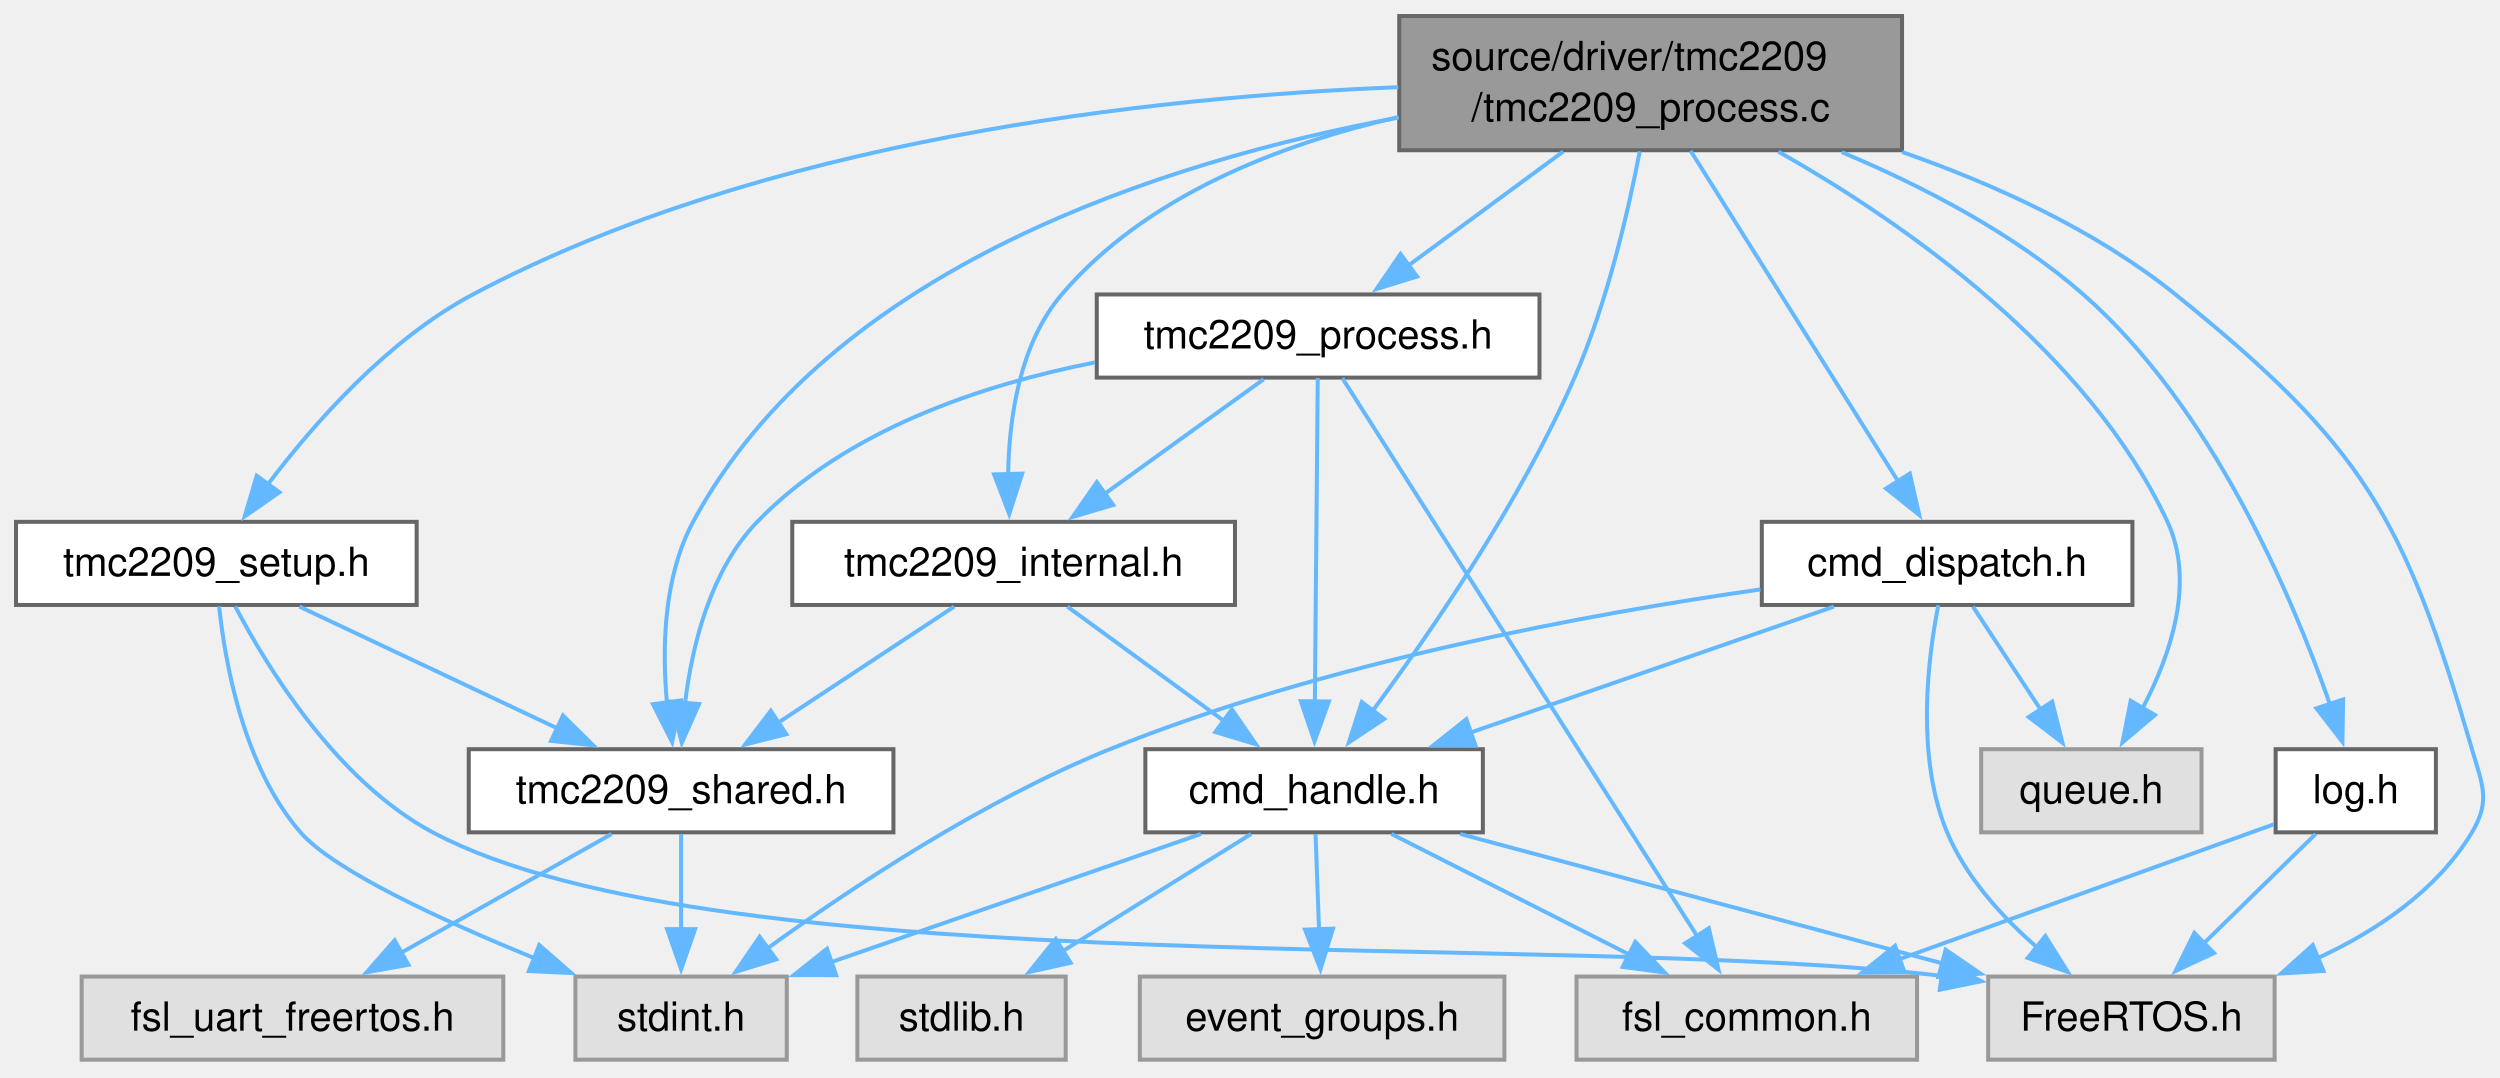
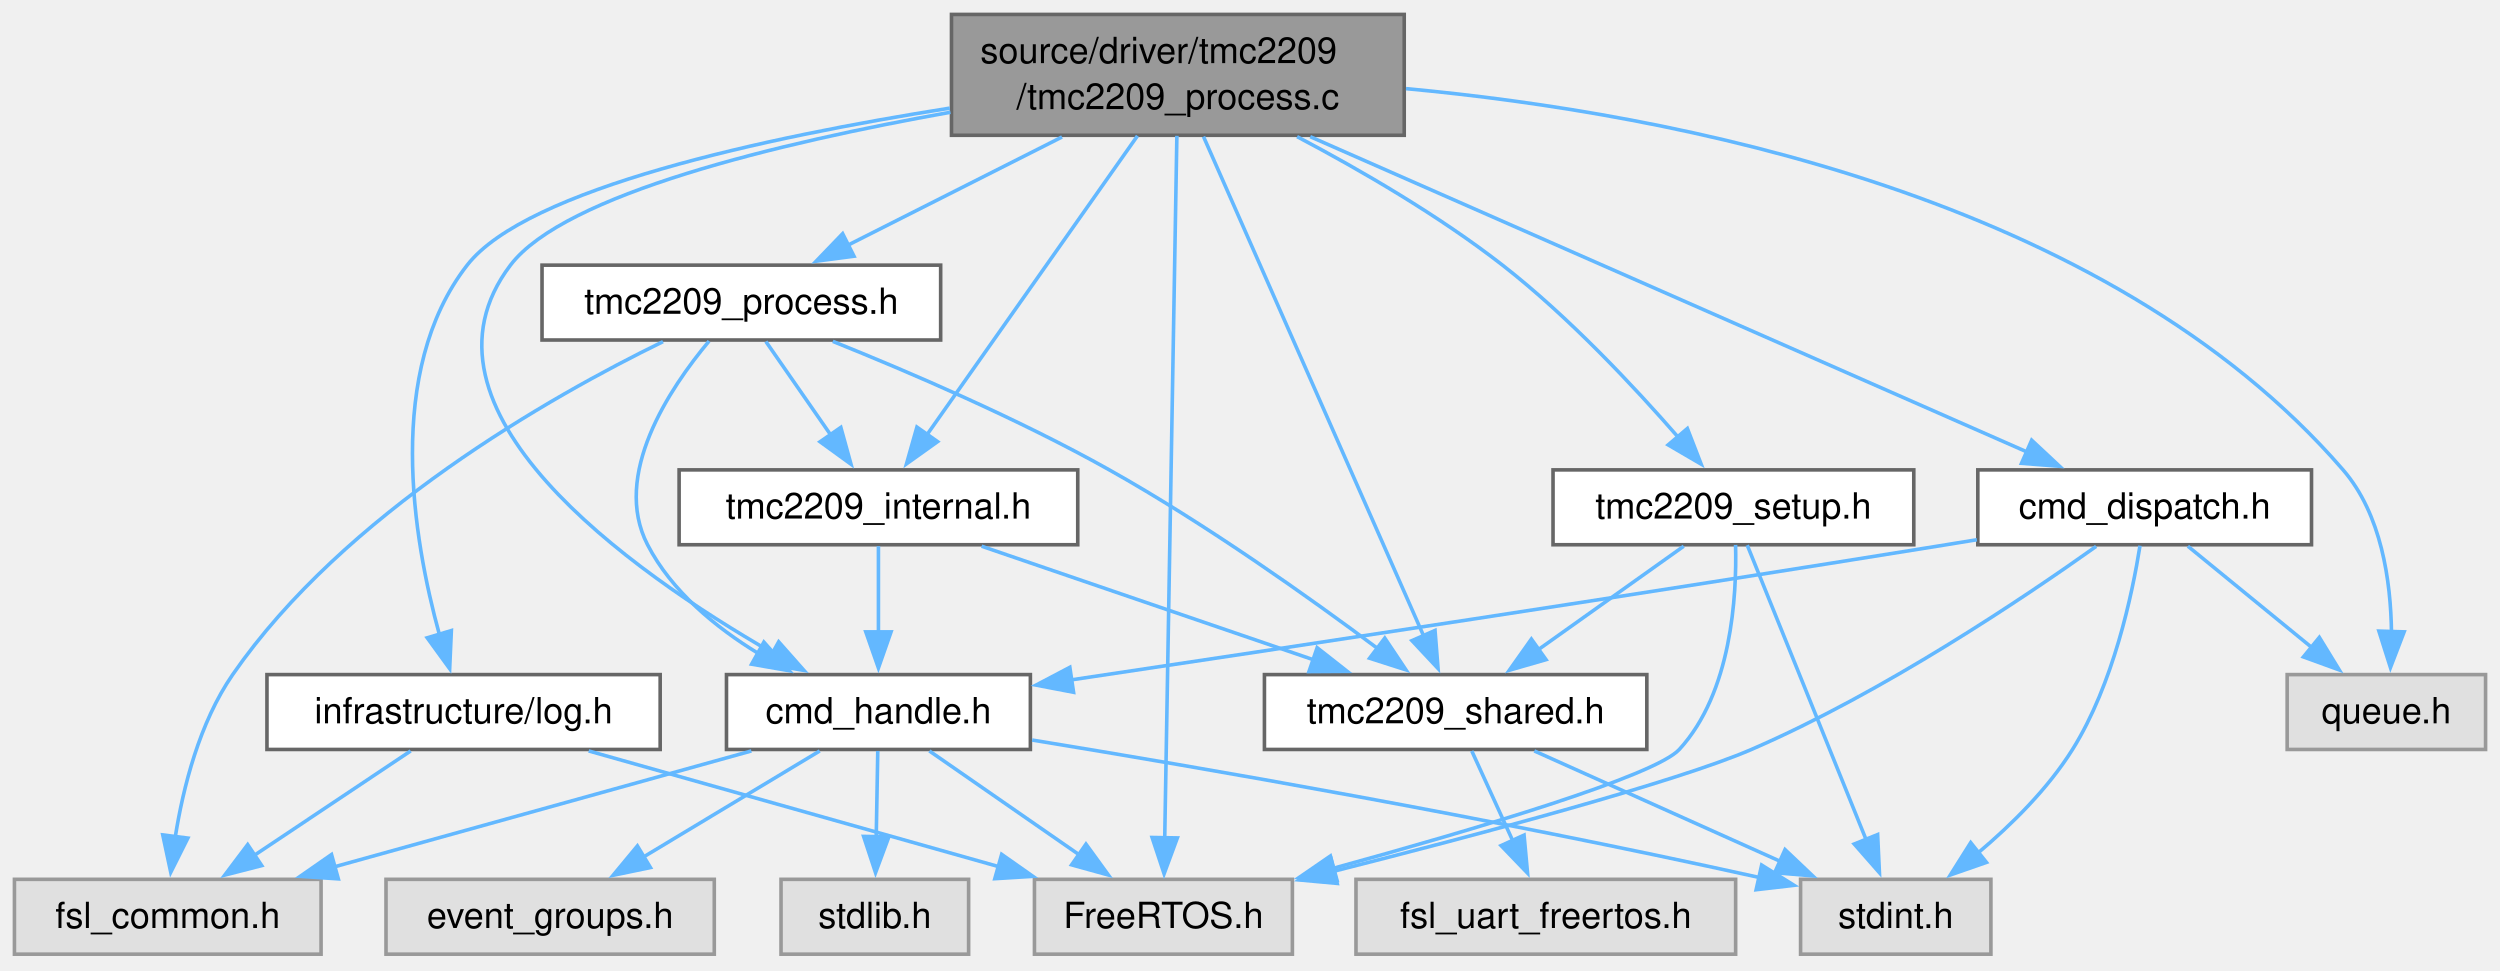
- <svg xmlns="http://www.w3.org/2000/svg" xmlns:xlink="http://www.w3.org/1999/xlink" width="624pt" height="269pt" viewBox="0.00 0.00 624.00 269.00">
+ <svg xmlns="http://www.w3.org/2000/svg" xmlns:xlink="http://www.w3.org/1999/xlink" width="693pt" height="269pt" viewBox="0.00 0.00 693.00 269.00">
  <g id="graph0" class="graph" transform="scale(1 1) rotate(0) translate(4 264.5)">
    <g id="Node000001" class="node">
      <g id="a_Node000001">
        <a xlink:title=" ">
-           <polygon fill="#999999" stroke="#666666" points="470.75,-260.5 345.25,-260.5 345.25,-227 470.75,-227 470.75,-260.5" />
-           <text xml:space="preserve" text-anchor="start" x="353.25" y="-247" font-family="Helvetica,sans-Serif" font-size="10.00">source/driver/tmc2209</text>
-           <text xml:space="preserve" text-anchor="middle" x="408" y="-234.25" font-family="Helvetica,sans-Serif" font-size="10.00">/tmc2209_process.c</text>
+           <polygon fill="#999999" stroke="#666666" points="385.25,-260.5 259.75,-260.5 259.75,-227 385.25,-227 385.25,-260.5" />
+           <text xml:space="preserve" text-anchor="start" x="267.75" y="-247" font-family="Helvetica,sans-Serif" font-size="10.00">source/driver/tmc2209</text>
+           <text xml:space="preserve" text-anchor="middle" x="322.5" y="-234.25" font-family="Helvetica,sans-Serif" font-size="10.00">/tmc2209_process.c</text>
        </a>
      </g>
    </g>
    <g id="Node000002" class="node">
      <g id="a_Node000002">
-         <a xlink:href="tmc2209__process_8h.html" target="_top" xlink:title=" ">
-           <polygon fill="white" stroke="#666666" points="380.25,-191 269.75,-191 269.75,-170.25 380.25,-170.25 380.25,-191" />
-           <text xml:space="preserve" text-anchor="middle" x="325" y="-177.5" font-family="Helvetica,sans-Serif" font-size="10.00">tmc2209_process.h</text>
+         <a xlink:href="log_8h.html" target="_top" xlink:title=" ">
+           <polygon fill="white" stroke="#666666" points="179,-77.5 70,-77.5 70,-56.75 179,-56.75 179,-77.5" />
+           <text xml:space="preserve" text-anchor="middle" x="124.5" y="-64" font-family="Helvetica,sans-Serif" font-size="10.00">infrastructure/log.h</text>
        </a>
      </g>
    </g>
    <g id="edge1_Node000001_Node000002" class="edge">
      <g id="a_edge1_Node000001_Node000002">
        <a xlink:title=" ">
-           <path fill="none" stroke="#63b8ff" d="M386.19,-226.69C374.22,-217.87 359.39,-206.95 347.33,-198.07" />
-           <polygon fill="#63b8ff" stroke="#63b8ff" points="349.71,-195.48 339.58,-192.36 345.56,-201.11 349.71,-195.48" />
+           <path fill="none" stroke="#63b8ff" d="M259.29,-234.53C208.14,-226.43 141.97,-212.18 125.5,-191 102.66,-161.63 110.47,-115.26 117.78,-88.68" />
+           <polygon fill="#63b8ff" stroke="#63b8ff" points="121.12,-89.71 120.65,-79.13 114.42,-87.7 121.12,-89.71" />
        </a>
      </g>
    </g>
    <g id="Node000003" class="node">
      <g id="a_Node000003">
-         <a xlink:href="tmc2209__shared_8h.html" target="_top" xlink:title=" ">
-           <polygon fill="white" stroke="#666666" points="219,-77.5 113,-77.5 113,-56.75 219,-56.75 219,-77.5" />
-           <text xml:space="preserve" text-anchor="middle" x="166" y="-64" font-family="Helvetica,sans-Serif" font-size="10.00">tmc2209_shared.h</text>
-         </a>
-       </g>
-     </g>
-     <g id="edge15_Node000001_Node000003" class="edge">
-       <g id="a_edge15_Node000001_Node000003">
-         <a xlink:title=" ">
-           <path fill="none" stroke="#63b8ff" d="M345.02,-235.15C286.42,-224.21 203.17,-197.76 169,-134.25 161.58,-120.46 161.21,-102.61 162.49,-88.93" />
-           <polygon fill="#63b8ff" stroke="#63b8ff" points="165.92,-89.66 163.77,-79.28 158.98,-88.74 165.92,-89.66" />
+         <a xlink:title=" ">
+           <polygon fill="#e0e0e0" stroke="#999999" points="354.25,-20.75 282.75,-20.75 282.75,0 354.25,0 354.25,-20.75" />
+           <text xml:space="preserve" text-anchor="middle" x="318.5" y="-7.25" font-family="Helvetica,sans-Serif" font-size="10.00">FreeRTOS.h</text>
+         </a>
+       </g>
+     </g>
+     <g id="edge24_Node000001_Node000003" class="edge">
+       <g id="a_edge24_Node000001_Node000003">
+         <a xlink:title=" ">
+           <path fill="none" stroke="#63b8ff" d="M322.23,-226.85C321.52,-186.06 319.65,-77.74 318.86,-32.1" />
+           <polygon fill="#63b8ff" stroke="#63b8ff" points="322.36,-32.23 318.69,-22.29 315.36,-32.35 322.36,-32.23" />
+         </a>
+       </g>
+     </g>
+     <g id="Node000005" class="node">
+       <g id="a_Node000005">
+         <a xlink:href="tmc2209__process_8h.html" target="_top" xlink:title=" ">
+           <polygon fill="white" stroke="#666666" points="256.75,-191 146.25,-191 146.25,-170.25 256.75,-170.25 256.75,-191" />
+           <text xml:space="preserve" text-anchor="middle" x="201.5" y="-177.5" font-family="Helvetica,sans-Serif" font-size="10.00">tmc2209_process.h</text>
+         </a>
+       </g>
+     </g>
+     <g id="edge4_Node000001_Node000005" class="edge">
+       <g id="a_edge4_Node000001_Node000005">
+         <a xlink:title=" ">
+           <path fill="none" stroke="#63b8ff" d="M290.39,-226.53C271.98,-217.23 249.04,-205.64 231.07,-196.56" />
+           <polygon fill="#63b8ff" stroke="#63b8ff" points="232.73,-193.48 222.23,-192.1 229.58,-199.73 232.73,-193.48" />
        </a>
      </g>
    </g>
    <g id="Node000006" class="node">
      <g id="a_Node000006">
+         <a xlink:href="tmc2209__shared_8h.html" target="_top" xlink:title=" ">
+           <polygon fill="white" stroke="#666666" points="452.5,-77.5 346.5,-77.5 346.5,-56.75 452.5,-56.75 452.5,-77.5" />
+           <text xml:space="preserve" text-anchor="middle" x="399.5" y="-64" font-family="Helvetica,sans-Serif" font-size="10.00">tmc2209_shared.h</text>
+         </a>
+       </g>
+     </g>
+     <g id="edge18_Node000001_Node000006" class="edge">
+       <g id="a_edge18_Node000001_Node000006">
+         <a xlink:title=" ">
+           <path fill="none" stroke="#63b8ff" d="M329.61,-226.63C343.72,-194.62 375.26,-123.1 390.67,-88.14" />
+           <polygon fill="#63b8ff" stroke="#63b8ff" points="393.79,-89.74 394.63,-79.18 387.39,-86.92 393.79,-89.74" />
+         </a>
+       </g>
+     </g>
+     <g id="Node000009" class="node">
+       <g id="a_Node000009">
        <a xlink:href="cmd__handle_8h.html" target="_top" xlink:title=" ">
-           <polygon fill="white" stroke="#666666" points="366.12,-77.5 281.88,-77.5 281.88,-56.75 366.12,-56.75 366.12,-77.5" />
-           <text xml:space="preserve" text-anchor="middle" x="324" y="-64" font-family="Helvetica,sans-Serif" font-size="10.00">cmd_handle.h</text>
-         </a>
-       </g>
-     </g>
-     <g id="edge23_Node000001_Node000006" class="edge">
-       <g id="a_edge23_Node000001_Node000006">
-         <a xlink:title=" ">
-           <path fill="none" stroke="#63b8ff" d="M405.28,-226.72C402.4,-211.71 397.12,-188.85 389,-170.25 375.47,-139.25 353.26,-106.86 338.63,-87.09" />
-           <polygon fill="#63b8ff" stroke="#63b8ff" points="341.49,-85.06 332.67,-79.18 335.9,-89.27 341.49,-85.06" />
-         </a>
-       </g>
-     </g>
-     <g id="Node000007" class="node">
-       <g id="a_Node000007">
-         <a xlink:title=" ">
-           <polygon fill="#e0e0e0" stroke="#999999" points="563.75,-20.75 492.25,-20.75 492.25,0 563.75,0 563.75,-20.75" />
-           <text xml:space="preserve" text-anchor="middle" x="528" y="-7.25" font-family="Helvetica,sans-Serif" font-size="10.00">FreeRTOS.h</text>
-         </a>
-       </g>
-     </g>
-     <g id="edge21_Node000001_Node000007" class="edge">
-       <g id="a_edge21_Node000001_Node000007">
-         <a xlink:title=" ">
-           <path fill="none" stroke="#63b8ff" d="M470.77,-226.56C493.87,-218.49 519.2,-206.96 539,-191 585.88,-153.21 596.2,-135.33 613,-77.5 615.57,-68.64 617.74,-64.66 613,-56.75 604.33,-42.3 589.32,-32.19 574.3,-25.25" />
-           <polygon fill="#63b8ff" stroke="#63b8ff" points="575.95,-22.15 565.38,-21.52 573.26,-28.61 575.95,-22.15" />
-         </a>
-       </g>
-     </g>
-     <g id="Node000011" class="node">
-       <g id="a_Node000011">
-         <a xlink:href="tmc2209__internal_8h.html" target="_top" xlink:title=" ">
-           <polygon fill="white" stroke="#666666" points="304.25,-134.25 193.75,-134.25 193.75,-113.5 304.25,-113.5 304.25,-134.25" />
-           <text xml:space="preserve" text-anchor="middle" x="249" y="-120.75" font-family="Helvetica,sans-Serif" font-size="10.00">tmc2209_internal.h</text>
-         </a>
-       </g>
-     </g>
-     <g id="edge16_Node000001_Node000011" class="edge">
-       <g id="a_edge16_Node000001_Node000011">
-         <a xlink:title=" ">
-           <path fill="none" stroke="#63b8ff" d="M345.08,-235.29C315.4,-228.52 281.97,-215.61 261,-191 250.46,-178.64 247.84,-160.17 247.63,-145.88" />
-           <polygon fill="#63b8ff" stroke="#63b8ff" points="251.13,-146.28 247.9,-136.19 244.13,-146.09 251.13,-146.28" />
+           <polygon fill="white" stroke="#666666" points="281.62,-77.5 197.38,-77.5 197.38,-56.75 281.62,-56.75 281.62,-77.5" />
+           <text xml:space="preserve" text-anchor="middle" x="239.5" y="-64" font-family="Helvetica,sans-Serif" font-size="10.00">cmd_handle.h</text>
+         </a>
+       </g>
+     </g>
+     <g id="edge26_Node000001_Node000009" class="edge">
+       <g id="a_edge26_Node000001_Node000009">
+         <a xlink:title=" ">
+           <path fill="none" stroke="#63b8ff" d="M259.47,-233.39C211.92,-224.89 152.42,-210.66 137.5,-191 107.27,-151.16 170.28,-106.46 210.15,-83.53" />
+           <polygon fill="#63b8ff" stroke="#63b8ff" points="211.85,-86.59 218.87,-78.66 208.44,-80.47 211.85,-86.59" />
        </a>
      </g>
    </g>
    <g id="Node000012" class="node">
      <g id="a_Node000012">
-         <a xlink:href="tmc2209__setup_8h.html" target="_top" xlink:title=" ">
-           <polygon fill="white" stroke="#666666" points="100,-134.25 0,-134.25 0,-113.5 100,-113.5 100,-134.25" />
-           <text xml:space="preserve" text-anchor="middle" x="50" y="-120.75" font-family="Helvetica,sans-Serif" font-size="10.00">tmc2209_setup.h</text>
-         </a>
-       </g>
-     </g>
-     <g id="edge17_Node000001_Node000012" class="edge">
-       <g id="a_edge17_Node000001_Node000012">
-         <a xlink:title=" ">
-           <path fill="none" stroke="#63b8ff" d="M345,-242.74C282.87,-240.27 186.9,-229.7 114,-191 92.7,-179.69 74.27,-158.73 62.73,-143.43" />
-           <polygon fill="#63b8ff" stroke="#63b8ff" points="65.75,-141.64 57.06,-135.58 60.08,-145.74 65.75,-141.64" />
+         <a xlink:href="tmc2209__internal_8h.html" target="_top" xlink:title=" ">
+           <polygon fill="white" stroke="#666666" points="294.75,-134.25 184.25,-134.25 184.25,-113.5 294.75,-113.5 294.75,-134.25" />
+           <text xml:space="preserve" text-anchor="middle" x="239.5" y="-120.75" font-family="Helvetica,sans-Serif" font-size="10.00">tmc2209_internal.h</text>
+         </a>
+       </g>
+     </g>
+     <g id="edge19_Node000001_Node000012" class="edge">
+       <g id="a_edge19_Node000001_Node000012">
+         <a xlink:title=" ">
+           <path fill="none" stroke="#63b8ff" d="M311.31,-226.85C296.19,-205.38 269.27,-167.15 253.03,-144.1" />
+           <polygon fill="#63b8ff" stroke="#63b8ff" points="255.9,-142.08 247.28,-135.92 250.17,-146.11 255.9,-142.08" />
        </a>
      </g>
    </g>
    <g id="Node000013" class="node">
      <g id="a_Node000013">
-         <a xlink:title=" ">
-           <polygon fill="#e0e0e0" stroke="#999999" points="545.5,-77.5 490.5,-77.5 490.5,-56.75 545.5,-56.75 545.5,-77.5" />
-           <text xml:space="preserve" text-anchor="middle" x="518" y="-64" font-family="Helvetica,sans-Serif" font-size="10.00">queue.h</text>
-         </a>
-       </g>
-     </g>
-     <g id="edge22_Node000001_Node000013" class="edge">
-       <g id="a_edge22_Node000001_Node000013">
-         <a xlink:title=" ">
-           <path fill="none" stroke="#63b8ff" d="M439.89,-226.66C471.22,-208.87 517.11,-176.96 537,-134.25 544,-119.21 537.82,-101.03 530.69,-87.54" />
-           <polygon fill="#63b8ff" stroke="#63b8ff" points="533.86,-86.03 525.77,-79.18 527.83,-89.58 533.86,-86.03" />
+         <a xlink:href="tmc2209__setup_8h.html" target="_top" xlink:title=" ">
+           <polygon fill="white" stroke="#666666" points="526.5,-134.25 426.5,-134.25 426.5,-113.5 526.5,-113.5 526.5,-134.25" />
+           <text xml:space="preserve" text-anchor="middle" x="476.5" y="-120.75" font-family="Helvetica,sans-Serif" font-size="10.00">tmc2209_setup.h</text>
+         </a>
+       </g>
+     </g>
+     <g id="edge20_Node000001_Node000013" class="edge">
+       <g id="a_edge20_Node000001_Node000013">
+         <a xlink:title=" ">
+           <path fill="none" stroke="#63b8ff" d="M355.55,-226.62C373.2,-217.31 394.87,-204.73 412.5,-191 430.9,-176.66 449.13,-157.17 461.4,-143.07" />
+           <polygon fill="#63b8ff" stroke="#63b8ff" points="463.74,-145.72 467.56,-135.84 458.41,-141.18 463.74,-145.72" />
        </a>
      </g>
    </g>
    <g id="Node000014" class="node">
      <g id="a_Node000014">
-         <a xlink:href="log_8h.html" target="_top" xlink:title=" ">
-           <polygon fill="white" stroke="#666666" points="604,-77.5 564,-77.5 564,-56.75 604,-56.75 604,-77.5" />
-           <text xml:space="preserve" text-anchor="middle" x="584" y="-64" font-family="Helvetica,sans-Serif" font-size="10.00">log.h</text>
-         </a>
-       </g>
-     </g>
-     <g id="edge24_Node000001_Node000014" class="edge">
-       <g id="a_edge24_Node000001_Node000014">
-         <a xlink:title=" ">
-           <path fill="none" stroke="#63b8ff" d="M455.72,-226.51C475.84,-218.07 498.57,-206.28 516,-191 548.11,-162.84 568.12,-115.69 577.55,-88.72" />
-           <polygon fill="#63b8ff" stroke="#63b8ff" points="580.84,-89.92 580.67,-79.32 574.19,-87.71 580.84,-89.92" />
+         <a xlink:title=" ">
+           <polygon fill="#e0e0e0" stroke="#999999" points="685,-77.5 630,-77.5 630,-56.75 685,-56.75 685,-77.5" />
+           <text xml:space="preserve" text-anchor="middle" x="657.5" y="-64" font-family="Helvetica,sans-Serif" font-size="10.00">queue.h</text>
+         </a>
+       </g>
+     </g>
+     <g id="edge25_Node000001_Node000014" class="edge">
+       <g id="a_edge25_Node000001_Node000014">
+         <a xlink:title=" ">
+           <path fill="none" stroke="#63b8ff" d="M385.74,-239.93C459.57,-233.06 579.9,-210.09 645.5,-134.25 656.13,-121.96 658.74,-103.49 658.92,-89.18" />
+           <polygon fill="#63b8ff" stroke="#63b8ff" points="662.43,-89.35 658.63,-79.46 655.43,-89.56 662.43,-89.35" />
        </a>
      </g>
    </g>
    <g id="Node000015" class="node">
      <g id="a_Node000015">
        <a xlink:href="cmd__dispatch_8h.html" target="_top" xlink:title=" ">
-           <polygon fill="white" stroke="#666666" points="528.25,-134.25 435.75,-134.25 435.75,-113.5 528.25,-113.5 528.25,-134.25" />
-           <text xml:space="preserve" text-anchor="middle" x="482" y="-120.75" font-family="Helvetica,sans-Serif" font-size="10.00">cmd_dispatch.h</text>
+           <polygon fill="white" stroke="#666666" points="636.75,-134.25 544.25,-134.25 544.25,-113.5 636.75,-113.5 636.75,-134.25" />
+           <text xml:space="preserve" text-anchor="middle" x="590.5" y="-120.75" font-family="Helvetica,sans-Serif" font-size="10.00">cmd_dispatch.h</text>
        </a>
      </g>
    </g>
    <g id="edge27_Node000001_Node000015" class="edge">
      <g id="a_edge27_Node000001_Node000015">
        <a xlink:title=" ">
-           <path fill="none" stroke="#63b8ff" d="M417.98,-226.85C431.4,-205.48 455.24,-167.5 469.74,-144.41" />
-           <polygon fill="#63b8ff" stroke="#63b8ff" points="472.69,-146.3 475.04,-135.96 466.76,-142.57 472.69,-146.3" />
+           <path fill="none" stroke="#63b8ff" d="M359.2,-226.61C411.82,-203.46 507.88,-161.22 558.04,-139.15" />
+           <polygon fill="#63b8ff" stroke="#63b8ff" points="559.18,-142.48 566.92,-135.25 556.36,-136.07 559.18,-142.48" />
        </a>
      </g>
    </g>
    <g id="edge2_Node000002_Node000003" class="edge">
      <g id="a_edge2_Node000002_Node000003">
        <a xlink:title=" ">
-           <path fill="none" stroke="#63b8ff" d="M269.29,-174.04C240.56,-168.38 207.02,-157.03 185,-134.25 173.31,-122.16 168.73,-103.38 166.98,-88.91" />
-           <polygon fill="#63b8ff" stroke="#63b8ff" points="170.48,-88.78 166.18,-79.1 163.5,-89.35 170.48,-88.78" />
-         </a>
-       </g>
-     </g>
-     <g id="edge5_Node000002_Node000006" class="edge">
-       <g id="a_edge5_Node000002_Node000006">
-         <a xlink:title=" ">
-           <path fill="none" stroke="#63b8ff" d="M324.91,-170.12C324.76,-152.35 324.41,-113.72 324.19,-89.43" />
-           <polygon fill="#63b8ff" stroke="#63b8ff" points="327.69,-89.41 324.1,-79.44 320.69,-89.47 327.69,-89.41" />
-         </a>
-       </g>
-     </g>
-     <g id="Node000009" class="node">
-       <g id="a_Node000009">
-         <a xlink:title=" ">
-           <polygon fill="#e0e0e0" stroke="#999999" points="474.5,-20.75 389.5,-20.75 389.5,0 474.5,0 474.5,-20.75" />
-           <text xml:space="preserve" text-anchor="middle" x="432" y="-7.25" font-family="Helvetica,sans-Serif" font-size="10.00">fsl_common.h</text>
-         </a>
-       </g>
-     </g>
-     <g id="edge11_Node000002_Node000009" class="edge">
-       <g id="a_edge11_Node000002_Node000009">
-         <a xlink:title=" ">
-           <path fill="none" stroke="#63b8ff" d="M331.06,-170.1C348.12,-143.27 396.81,-66.71 419.75,-30.63" />
-           <polygon fill="#63b8ff" stroke="#63b8ff" points="422.52,-32.81 424.93,-22.49 416.61,-29.05 422.52,-32.81" />
-         </a>
-       </g>
-     </g>
-     <g id="edge12_Node000002_Node000011" class="edge">
-       <g id="a_edge12_Node000002_Node000011">
-         <a xlink:title=" ">
-           <path fill="none" stroke="#63b8ff" d="M311.41,-169.84C300.39,-161.9 284.61,-150.53 271.68,-141.21" />
-           <polygon fill="#63b8ff" stroke="#63b8ff" points="273.86,-138.47 263.7,-135.46 269.77,-144.15 273.86,-138.47" />
+           <path fill="none" stroke="#63b8ff" d="M159.18,-56.34C190.95,-47.37 238.17,-34.04 272.97,-24.23" />
+           <polygon fill="#63b8ff" stroke="#63b8ff" points="273.66,-27.67 282.33,-21.58 271.76,-20.93 273.66,-27.67" />
        </a>
      </g>
    </g>
    <g id="Node000004" class="node">
      <g id="a_Node000004">
        <a xlink:title=" ">
-           <polygon fill="#e0e0e0" stroke="#999999" points="192.38,-20.75 139.62,-20.75 139.62,0 192.38,0 192.38,-20.75" />
-           <text xml:space="preserve" text-anchor="middle" x="166" y="-7.25" font-family="Helvetica,sans-Serif" font-size="10.00">stdint.h</text>
-         </a>
-       </g>
-     </g>
-     <g id="edge3_Node000003_Node000004" class="edge">
-       <g id="a_edge3_Node000003_Node000004">
-         <a xlink:title=" ">
-           <path fill="none" stroke="#63b8ff" d="M166,-56.34C166,-49.72 166,-40.72 166,-32.52" />
-           <polygon fill="#63b8ff" stroke="#63b8ff" points="169.5,-32.59 166,-22.59 162.5,-32.59 169.5,-32.59" />
-         </a>
-       </g>
-     </g>
-     <g id="Node000005" class="node">
-       <g id="a_Node000005">
-         <a xlink:title=" ">
-           <polygon fill="#e0e0e0" stroke="#999999" points="121.62,-20.75 16.38,-20.75 16.38,0 121.62,0 121.62,-20.75" />
-           <text xml:space="preserve" text-anchor="middle" x="69" y="-7.25" font-family="Helvetica,sans-Serif" font-size="10.00">fsl_uart_freertos.h</text>
-         </a>
-       </g>
-     </g>
-     <g id="edge4_Node000003_Node000005" class="edge">
-       <g id="a_edge4_Node000003_Node000005">
-         <a xlink:title=" ">
-           <path fill="none" stroke="#63b8ff" d="M148.66,-56.34C134.04,-48.08 112.86,-36.13 96.02,-26.63" />
-           <polygon fill="#63b8ff" stroke="#63b8ff" points="97.94,-23.69 87.51,-21.82 94.5,-29.79 97.94,-23.69" />
-         </a>
-       </g>
-     </g>
-     <g id="edge6_Node000006_Node000004" class="edge">
-       <g id="a_edge6_Node000006_Node000004">
-         <a xlink:title=" ">
-           <path fill="none" stroke="#63b8ff" d="M295.75,-56.34C269.97,-47.4 231.69,-34.14 203.38,-24.33" />
-           <polygon fill="#63b8ff" stroke="#63b8ff" points="204.71,-21.09 194.12,-21.12 202.42,-27.7 204.71,-21.09" />
-         </a>
-       </g>
-     </g>
-     <g id="edge7_Node000006_Node000007" class="edge">
-       <g id="a_edge7_Node000006_Node000007">
-         <a xlink:title=" ">
-           <path fill="none" stroke="#63b8ff" d="M360.47,-56.34C394.12,-47.31 444.27,-33.85 480.93,-24.01" />
-           <polygon fill="#63b8ff" stroke="#63b8ff" points="481.63,-27.44 490.38,-21.47 479.82,-20.68 481.63,-27.44" />
+           <polygon fill="#e0e0e0" stroke="#999999" points="85,-20.75 0,-20.75 0,0 85,0 85,-20.75" />
+           <text xml:space="preserve" text-anchor="middle" x="42.5" y="-7.25" font-family="Helvetica,sans-Serif" font-size="10.00">fsl_common.h</text>
+         </a>
+       </g>
+     </g>
+     <g id="edge3_Node000002_Node000004" class="edge">
+       <g id="a_edge3_Node000002_Node000004">
+         <a xlink:title=" ">
+           <path fill="none" stroke="#63b8ff" d="M109.84,-56.34C97.83,-48.32 80.59,-36.81 66.56,-27.44" />
+           <polygon fill="#63b8ff" stroke="#63b8ff" points="68.55,-24.56 58.29,-21.92 64.66,-30.38 68.55,-24.56" />
+         </a>
+       </g>
+     </g>
+     <g id="edge14_Node000005_Node000004" class="edge">
+       <g id="a_edge14_Node000005_Node000004">
+         <a xlink:title=" ">
+           <path fill="none" stroke="#63b8ff" d="M179.78,-169.8C148.58,-154.56 91.44,-122.25 60.5,-77.5 51.28,-64.16 46.78,-46.29 44.58,-32.48" />
+           <polygon fill="#63b8ff" stroke="#63b8ff" points="48.07,-32.18 43.33,-22.7 41.12,-33.06 48.07,-32.18" />
+         </a>
+       </g>
+     </g>
+     <g id="edge5_Node000005_Node000006" class="edge">
+       <g id="a_edge5_Node000005_Node000006">
+         <a xlink:title=" ">
+           <path fill="none" stroke="#63b8ff" d="M226.86,-169.87C247.89,-161.42 278.31,-148.37 303.5,-134.25 330.26,-119.25 358.99,-98.83 377.97,-84.67" />
+           <polygon fill="#63b8ff" stroke="#63b8ff" points="379.86,-87.62 385.74,-78.81 375.65,-82.04 379.86,-87.62" />
+         </a>
+       </g>
+     </g>
+     <g id="edge8_Node000005_Node000009" class="edge">
+       <g id="a_edge8_Node000005_Node000009">
+         <a xlink:title=" ">
+           <path fill="none" stroke="#63b8ff" d="M192.55,-169.94C181.56,-156.81 165.53,-132.79 175.5,-113.5 182.14,-100.64 194.3,-90.64 206.24,-83.34" />
+           <polygon fill="#63b8ff" stroke="#63b8ff" points="207.75,-86.51 214.78,-78.58 204.34,-80.39 207.75,-86.51" />
+         </a>
+       </g>
+     </g>
+     <g id="edge15_Node000005_Node000012" class="edge">
+       <g id="a_edge15_Node000005_Node000012">
+         <a xlink:title=" ">
+           <path fill="none" stroke="#63b8ff" d="M208.29,-169.84C213.27,-162.67 220.17,-152.73 226.22,-144.01" />
+           <polygon fill="#63b8ff" stroke="#63b8ff" points="229.08,-146.03 231.9,-135.82 223.32,-142.04 229.08,-146.03" />
+         </a>
+       </g>
+     </g>
+     <g id="Node000007" class="node">
+       <g id="a_Node000007">
+         <a xlink:title=" ">
+           <polygon fill="#e0e0e0" stroke="#999999" points="547.88,-20.75 495.12,-20.75 495.12,0 547.88,0 547.88,-20.75" />
+           <text xml:space="preserve" text-anchor="middle" x="521.5" y="-7.25" font-family="Helvetica,sans-Serif" font-size="10.00">stdint.h</text>
+         </a>
+       </g>
+     </g>
+     <g id="edge6_Node000006_Node000007" class="edge">
+       <g id="a_edge6_Node000006_Node000007">
+         <a xlink:title=" ">
+           <path fill="none" stroke="#63b8ff" d="M421.31,-56.34C440.31,-47.81 468.1,-35.34 489.59,-25.69" />
+           <polygon fill="#63b8ff" stroke="#63b8ff" points="490.81,-28.99 498.5,-21.7 487.94,-22.6 490.81,-28.99" />
        </a>
      </g>
    </g>
    <g id="Node000008" class="node">
      <g id="a_Node000008">
        <a xlink:title=" ">
-           <polygon fill="#e0e0e0" stroke="#999999" points="371.5,-20.75 280.5,-20.75 280.5,0 371.5,0 371.5,-20.75" />
-           <text xml:space="preserve" text-anchor="middle" x="326" y="-7.25" font-family="Helvetica,sans-Serif" font-size="10.00">event_groups.h</text>
-         </a>
-       </g>
-     </g>
-     <g id="edge8_Node000006_Node000008" class="edge">
-       <g id="a_edge8_Node000006_Node000008">
-         <a xlink:title=" ">
-           <path fill="none" stroke="#63b8ff" d="M324.36,-56.34C324.6,-49.72 324.93,-40.72 325.23,-32.52" />
-           <polygon fill="#63b8ff" stroke="#63b8ff" points="328.72,-32.71 325.59,-22.59 321.73,-32.46 328.72,-32.71" />
-         </a>
-       </g>
-     </g>
-     <g id="edge9_Node000006_Node000009" class="edge">
-       <g id="a_edge9_Node000006_Node000009">
-         <a xlink:title=" ">
-           <path fill="none" stroke="#63b8ff" d="M343.31,-56.34C359.82,-47.97 383.83,-35.79 402.71,-26.22" />
-           <polygon fill="#63b8ff" stroke="#63b8ff" points="404.17,-29.41 411.51,-21.76 401.01,-23.16 404.17,-29.41" />
+           <polygon fill="#e0e0e0" stroke="#999999" points="477.12,-20.75 371.88,-20.75 371.88,0 477.12,0 477.12,-20.75" />
+           <text xml:space="preserve" text-anchor="middle" x="424.5" y="-7.25" font-family="Helvetica,sans-Serif" font-size="10.00">fsl_uart_freertos.h</text>
+         </a>
+       </g>
+     </g>
+     <g id="edge7_Node000006_Node000008" class="edge">
+       <g id="a_edge7_Node000006_Node000008">
+         <a xlink:title=" ">
+           <path fill="none" stroke="#63b8ff" d="M403.97,-56.34C407.13,-49.41 411.49,-39.87 415.37,-31.36" />
+           <polygon fill="#63b8ff" stroke="#63b8ff" points="418.47,-33.01 419.44,-22.46 412.1,-30.1 418.47,-33.01" />
+         </a>
+       </g>
+     </g>
+     <g id="edge10_Node000009_Node000003" class="edge">
+       <g id="a_edge10_Node000009_Node000003">
+         <a xlink:title=" ">
+           <path fill="none" stroke="#63b8ff" d="M253.62,-56.34C265.19,-48.32 281.8,-36.81 295.32,-27.44" />
+           <polygon fill="#63b8ff" stroke="#63b8ff" points="297.03,-30.51 303.25,-21.94 293.04,-24.76 297.03,-30.51" />
+         </a>
+       </g>
+     </g>
+     <g id="edge12_Node000009_Node000004" class="edge">
+       <g id="a_edge12_Node000009_Node000004">
+         <a xlink:title=" ">
+           <path fill="none" stroke="#63b8ff" d="M204.28,-56.34C172.02,-47.37 124.07,-34.04 88.74,-24.23" />
+           <polygon fill="#63b8ff" stroke="#63b8ff" points="89.78,-20.88 79.2,-21.58 87.9,-27.63 89.78,-20.88" />
+         </a>
+       </g>
+     </g>
+     <g id="edge9_Node000009_Node000007" class="edge">
+       <g id="a_edge9_Node000009_Node000007">
+         <a xlink:title=" ">
+           <path fill="none" stroke="#63b8ff" d="M282.11,-59.36C329.19,-51.66 407.48,-38.15 483.59,-21.28" />
+           <polygon fill="#63b8ff" stroke="#63b8ff" points="484.33,-24.7 493.32,-19.09 482.8,-17.87 484.33,-24.7" />
        </a>
      </g>
    </g>
    <g id="Node000010" class="node">
      <g id="a_Node000010">
        <a xlink:title=" ">
-           <polygon fill="#e0e0e0" stroke="#999999" points="262,-20.75 210,-20.75 210,0 262,0 262,-20.75" />
-           <text xml:space="preserve" text-anchor="middle" x="236" y="-7.25" font-family="Helvetica,sans-Serif" font-size="10.00">stdlib.h</text>
-         </a>
-       </g>
-     </g>
-     <g id="edge10_Node000006_Node000010" class="edge">
-       <g id="a_edge10_Node000006_Node000010">
-         <a xlink:title=" ">
-           <path fill="none" stroke="#63b8ff" d="M308.27,-56.34C295.13,-48.16 276.16,-36.36 260.95,-26.9" />
-           <polygon fill="#63b8ff" stroke="#63b8ff" points="263.22,-24.19 252.88,-21.88 259.52,-30.13 263.22,-24.19" />
-         </a>
-       </g>
-     </g>
-     <g id="edge13_Node000011_Node000003" class="edge">
-       <g id="a_edge13_Node000011_Node000003">
-         <a xlink:title=" ">
-           <path fill="none" stroke="#63b8ff" d="M234.16,-113.09C221.89,-104.99 204.21,-93.33 189.94,-83.92" />
-           <polygon fill="#63b8ff" stroke="#63b8ff" points="192.25,-81.25 181.97,-78.66 188.39,-87.09 192.25,-81.25" />
-         </a>
-       </g>
-     </g>
-     <g id="edge14_Node000011_Node000006" class="edge">
-       <g id="a_edge14_Node000011_Node000006">
-         <a xlink:title=" ">
-           <path fill="none" stroke="#63b8ff" d="M262.41,-113.09C273.29,-105.15 288.86,-93.78 301.62,-84.46" />
-           <polygon fill="#63b8ff" stroke="#63b8ff" points="303.47,-87.44 309.49,-78.72 299.34,-81.79 303.47,-87.44" />
-         </a>
-       </g>
-     </g>
-     <g id="edge20_Node000012_Node000003" class="edge">
-       <g id="a_edge20_Node000012_Node000003">
-         <a xlink:title=" ">
-           <path fill="none" stroke="#63b8ff" d="M70.74,-113.09C88.64,-104.64 114.74,-92.32 135.1,-82.71" />
-           <polygon fill="#63b8ff" stroke="#63b8ff" points="136.52,-85.91 144.07,-78.47 133.54,-79.58 136.52,-85.91" />
-         </a>
-       </g>
-     </g>
-     <g id="edge18_Node000012_Node000004" class="edge">
-       <g id="a_edge18_Node000012_Node000004">
-         <a xlink:title=" ">
-           <path fill="none" stroke="#63b8ff" d="M50.69,-113.18C52.16,-99.15 56.76,-73.1 71,-56.75 79.29,-47.23 106.29,-34.77 129.4,-25.32" />
-           <polygon fill="#63b8ff" stroke="#63b8ff" points="130.6,-28.61 138.59,-21.64 128,-22.11 130.6,-28.61" />
-         </a>
-       </g>
-     </g>
-     <g id="edge19_Node000012_Node000007" class="edge">
-       <g id="a_edge19_Node000012_Node000007">
-         <a xlink:title=" ">
-           <path fill="none" stroke="#63b8ff" d="M54.7,-113.17C62.57,-98.13 79.94,-69.59 104,-56.75 175.91,-18.37 383.09,-32.38 480.7,-20.92" />
-           <polygon fill="#63b8ff" stroke="#63b8ff" points="481.1,-24.4 490.54,-19.59 480.17,-17.46 481.1,-24.4" />
-         </a>
-       </g>
-     </g>
-     <g id="edge25_Node000014_Node000007" class="edge">
-       <g id="a_edge25_Node000014_Node000007">
-         <a xlink:title=" ">
-           <path fill="none" stroke="#63b8ff" d="M573.99,-56.34C566.26,-48.78 555.37,-38.14 546.13,-29.1" />
-           <polygon fill="#63b8ff" stroke="#63b8ff" points="548.6,-26.62 539.01,-22.14 543.71,-31.63 548.6,-26.62" />
-         </a>
-       </g>
-     </g>
-     <g id="edge26_Node000014_Node000009" class="edge">
-       <g id="a_edge26_Node000014_Node000009">
-         <a xlink:title=" ">
-           <path fill="none" stroke="#63b8ff" d="M563.5,-58.74C539.64,-50.15 499.75,-35.78 470.14,-25.11" />
-           <polygon fill="#63b8ff" stroke="#63b8ff" points="471.37,-21.84 460.78,-21.74 469,-28.42 471.37,-21.84" />
-         </a>
-       </g>
-     </g>
-     <g id="edge28_Node000015_Node000004" class="edge">
-       <g id="a_edge28_Node000015_Node000004">
-         <a xlink:title=" ">
-           <path fill="none" stroke="#63b8ff" d="M435.41,-117.38C392.15,-111.21 326.54,-99.11 273,-77.5 241.33,-64.71 208.42,-42.87 187.6,-27.81" />
-           <polygon fill="#63b8ff" stroke="#63b8ff" points="189.76,-25.05 179.63,-21.93 185.6,-30.68 189.76,-25.05" />
-         </a>
-       </g>
-     </g>
-     <g id="edge31_Node000015_Node000006" class="edge">
-       <g id="a_edge31_Node000015_Node000006">
-         <a xlink:title=" ">
-           <path fill="none" stroke="#63b8ff" d="M453.75,-113.09C428.44,-104.32 391.08,-91.37 362.94,-81.62" />
-           <polygon fill="#63b8ff" stroke="#63b8ff" points="364.29,-78.38 353.7,-78.42 362,-85 364.29,-78.38" />
-         </a>
-       </g>
-     </g>
-     <g id="edge29_Node000015_Node000007" class="edge">
-       <g id="a_edge29_Node000015_Node000007">
-         <a xlink:title=" ">
-           <path fill="none" stroke="#63b8ff" d="M479.8,-113.45C477.2,-100.21 474.12,-75.6 482,-56.75 486.69,-45.54 495.65,-35.69 504.43,-28.05" />
-           <polygon fill="#63b8ff" stroke="#63b8ff" points="506.52,-30.87 512.14,-21.88 502.14,-25.4 506.52,-30.87" />
-         </a>
-       </g>
-     </g>
-     <g id="edge30_Node000015_Node000013" class="edge">
-       <g id="a_edge30_Node000015_Node000013">
-         <a xlink:title=" ">
-           <path fill="none" stroke="#63b8ff" d="M488.44,-113.09C493.15,-105.92 499.69,-95.98 505.42,-87.26" />
-           <polygon fill="#63b8ff" stroke="#63b8ff" points="508.22,-89.37 510.79,-79.09 502.37,-85.53 508.22,-89.37" />
+           <polygon fill="#e0e0e0" stroke="#999999" points="194,-20.75 103,-20.75 103,0 194,0 194,-20.75" />
+           <text xml:space="preserve" text-anchor="middle" x="148.5" y="-7.25" font-family="Helvetica,sans-Serif" font-size="10.00">event_groups.h</text>
+         </a>
+       </g>
+     </g>
+     <g id="edge11_Node000009_Node000010" class="edge">
+       <g id="a_edge11_Node000009_Node000010">
+         <a xlink:title=" ">
+           <path fill="none" stroke="#63b8ff" d="M223.23,-56.34C209.64,-48.16 190.03,-36.36 174.3,-26.9" />
+           <polygon fill="#63b8ff" stroke="#63b8ff" points="176.3,-24.02 165.93,-21.86 172.69,-30.01 176.3,-24.02" />
+         </a>
+       </g>
+     </g>
+     <g id="Node000011" class="node">
+       <g id="a_Node000011">
+         <a xlink:title=" ">
+           <polygon fill="#e0e0e0" stroke="#999999" points="264.5,-20.75 212.5,-20.75 212.5,0 264.5,0 264.5,-20.75" />
+           <text xml:space="preserve" text-anchor="middle" x="238.5" y="-7.25" font-family="Helvetica,sans-Serif" font-size="10.00">stdlib.h</text>
+         </a>
+       </g>
+     </g>
+     <g id="edge13_Node000009_Node000011" class="edge">
+       <g id="a_edge13_Node000009_Node000011">
+         <a xlink:title=" ">
+           <path fill="none" stroke="#63b8ff" d="M239.32,-56.34C239.2,-49.72 239.04,-40.72 238.89,-32.52" />
+           <polygon fill="#63b8ff" stroke="#63b8ff" points="242.39,-32.53 238.7,-22.59 235.39,-32.65 242.39,-32.53" />
+         </a>
+       </g>
+     </g>
+     <g id="edge16_Node000012_Node000006" class="edge">
+       <g id="a_edge16_Node000012_Node000006">
+         <a xlink:title=" ">
+           <path fill="none" stroke="#63b8ff" d="M268.1,-113.09C293.74,-104.32 331.57,-91.37 360.07,-81.62" />
+           <polygon fill="#63b8ff" stroke="#63b8ff" points="361.11,-84.96 369.44,-78.41 358.85,-78.34 361.11,-84.96" />
+         </a>
+       </g>
+     </g>
+     <g id="edge17_Node000012_Node000009" class="edge">
+       <g id="a_edge17_Node000012_Node000009">
+         <a xlink:title=" ">
+           <path fill="none" stroke="#63b8ff" d="M239.5,-113.09C239.5,-106.47 239.5,-97.47 239.5,-89.27" />
+           <polygon fill="#63b8ff" stroke="#63b8ff" points="243,-89.34 239.5,-79.34 236,-89.34 243,-89.34" />
+         </a>
+       </g>
+     </g>
+     <g id="edge22_Node000013_Node000003" class="edge">
+       <g id="a_edge22_Node000013_Node000003">
+         <a xlink:title=" ">
+           <path fill="none" stroke="#63b8ff" d="M477.1,-113.45C477.46,-99.29 476,-72.52 461.5,-56.75 454.73,-49.38 404.55,-34.51 365.52,-23.79" />
+           <polygon fill="#63b8ff" stroke="#63b8ff" points="366.62,-20.47 356.06,-21.22 364.79,-27.22 366.62,-20.47" />
+         </a>
+       </g>
+     </g>
+     <g id="edge23_Node000013_Node000006" class="edge">
+       <g id="a_edge23_Node000013_Node000006">
+         <a xlink:title=" ">
+           <path fill="none" stroke="#63b8ff" d="M462.73,-113.09C451.57,-105.15 435.58,-93.78 422.48,-84.46" />
+           <polygon fill="#63b8ff" stroke="#63b8ff" points="424.56,-81.65 414.38,-78.71 420.5,-87.35 424.56,-81.65" />
+         </a>
+       </g>
+     </g>
+     <g id="edge21_Node000013_Node000007" class="edge">
+       <g id="a_edge21_Node000013_Node000007">
+         <a xlink:title=" ">
+           <path fill="none" stroke="#63b8ff" d="M480.34,-113.37C487.61,-95.36 503.53,-55.89 513.31,-31.68" />
+           <polygon fill="#63b8ff" stroke="#63b8ff" points="516.48,-33.16 516.98,-22.58 509.99,-30.54 516.48,-33.16" />
+         </a>
+       </g>
+     </g>
+     <g id="edge29_Node000015_Node000003" class="edge">
+       <g id="a_edge29_Node000015_Node000003">
+         <a xlink:title=" ">
+           <path fill="none" stroke="#63b8ff" d="M577.05,-113.04C557.1,-98.84 518.06,-72.57 481.5,-56.75 460.74,-47.77 405.96,-33.17 365.61,-22.96" />
+           <polygon fill="#63b8ff" stroke="#63b8ff" points="366.67,-19.62 356.12,-20.58 364.96,-26.41 366.67,-19.62" />
+         </a>
+       </g>
+     </g>
+     <g id="edge28_Node000015_Node000007" class="edge">
+       <g id="a_edge28_Node000015_Node000007">
+         <a xlink:title=" ">
+           <path fill="none" stroke="#63b8ff" d="M589.21,-113.24C587.07,-99.75 581.82,-74.85 570.5,-56.75 563.68,-45.84 553.56,-35.86 544.29,-28.05" />
+           <polygon fill="#63b8ff" stroke="#63b8ff" points="546.64,-25.45 536.63,-21.96 542.28,-30.93 546.64,-25.45" />
+         </a>
+       </g>
+     </g>
+     <g id="edge31_Node000015_Node000009" class="edge">
+       <g id="a_edge31_Node000015_Node000009">
+         <a xlink:title=" ">
+           <path fill="none" stroke="#63b8ff" d="M544,-114.89C541.12,-114.42 538.27,-113.95 535.5,-113.5 450.82,-99.79 352.33,-84.91 293.02,-76.05" />
+           <polygon fill="#63b8ff" stroke="#63b8ff" points="293.59,-72.6 283.19,-74.59 292.56,-79.52 293.59,-72.6" />
+         </a>
+       </g>
+     </g>
+     <g id="edge30_Node000015_Node000014" class="edge">
+       <g id="a_edge30_Node000015_Node000014">
+         <a xlink:title=" ">
+           <path fill="none" stroke="#63b8ff" d="M602.48,-113.09C612.01,-105.3 625.56,-94.22 636.83,-85.01" />
+           <polygon fill="#63b8ff" stroke="#63b8ff" points="638.92,-87.82 644.45,-78.79 634.5,-82.4 638.92,-87.82" />
        </a>
      </g>
    </g>
  </g>
</svg>
